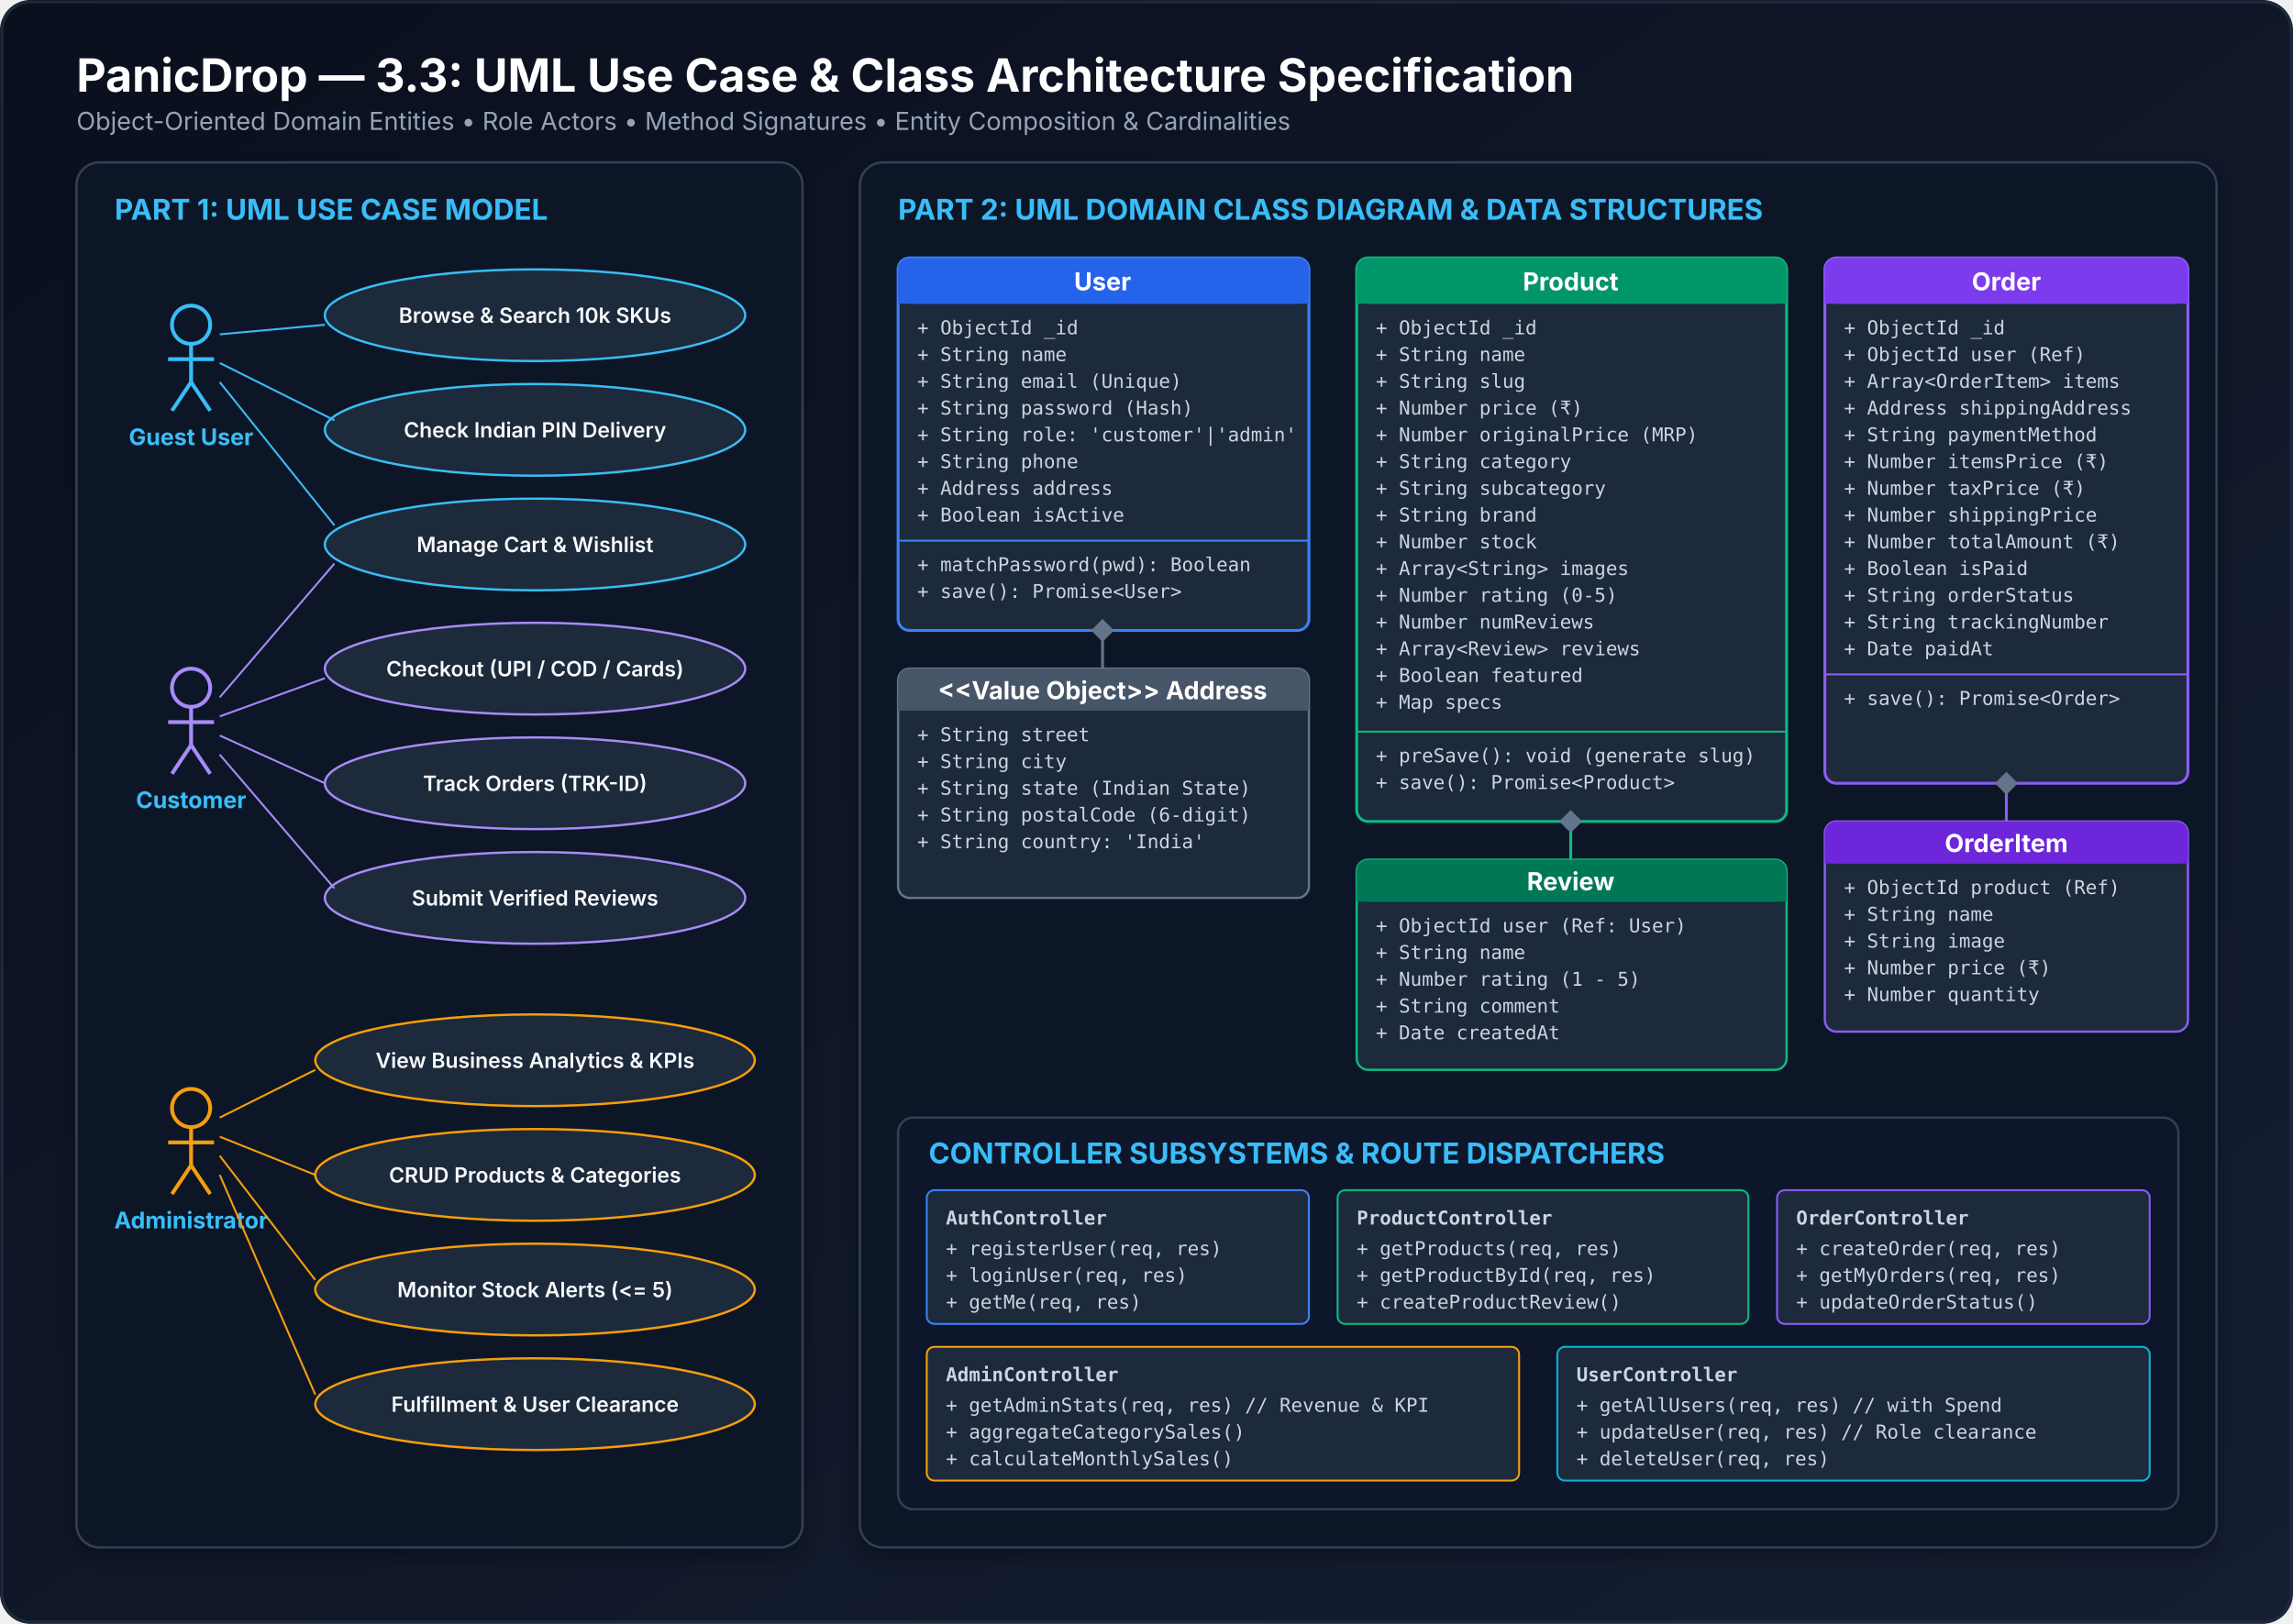
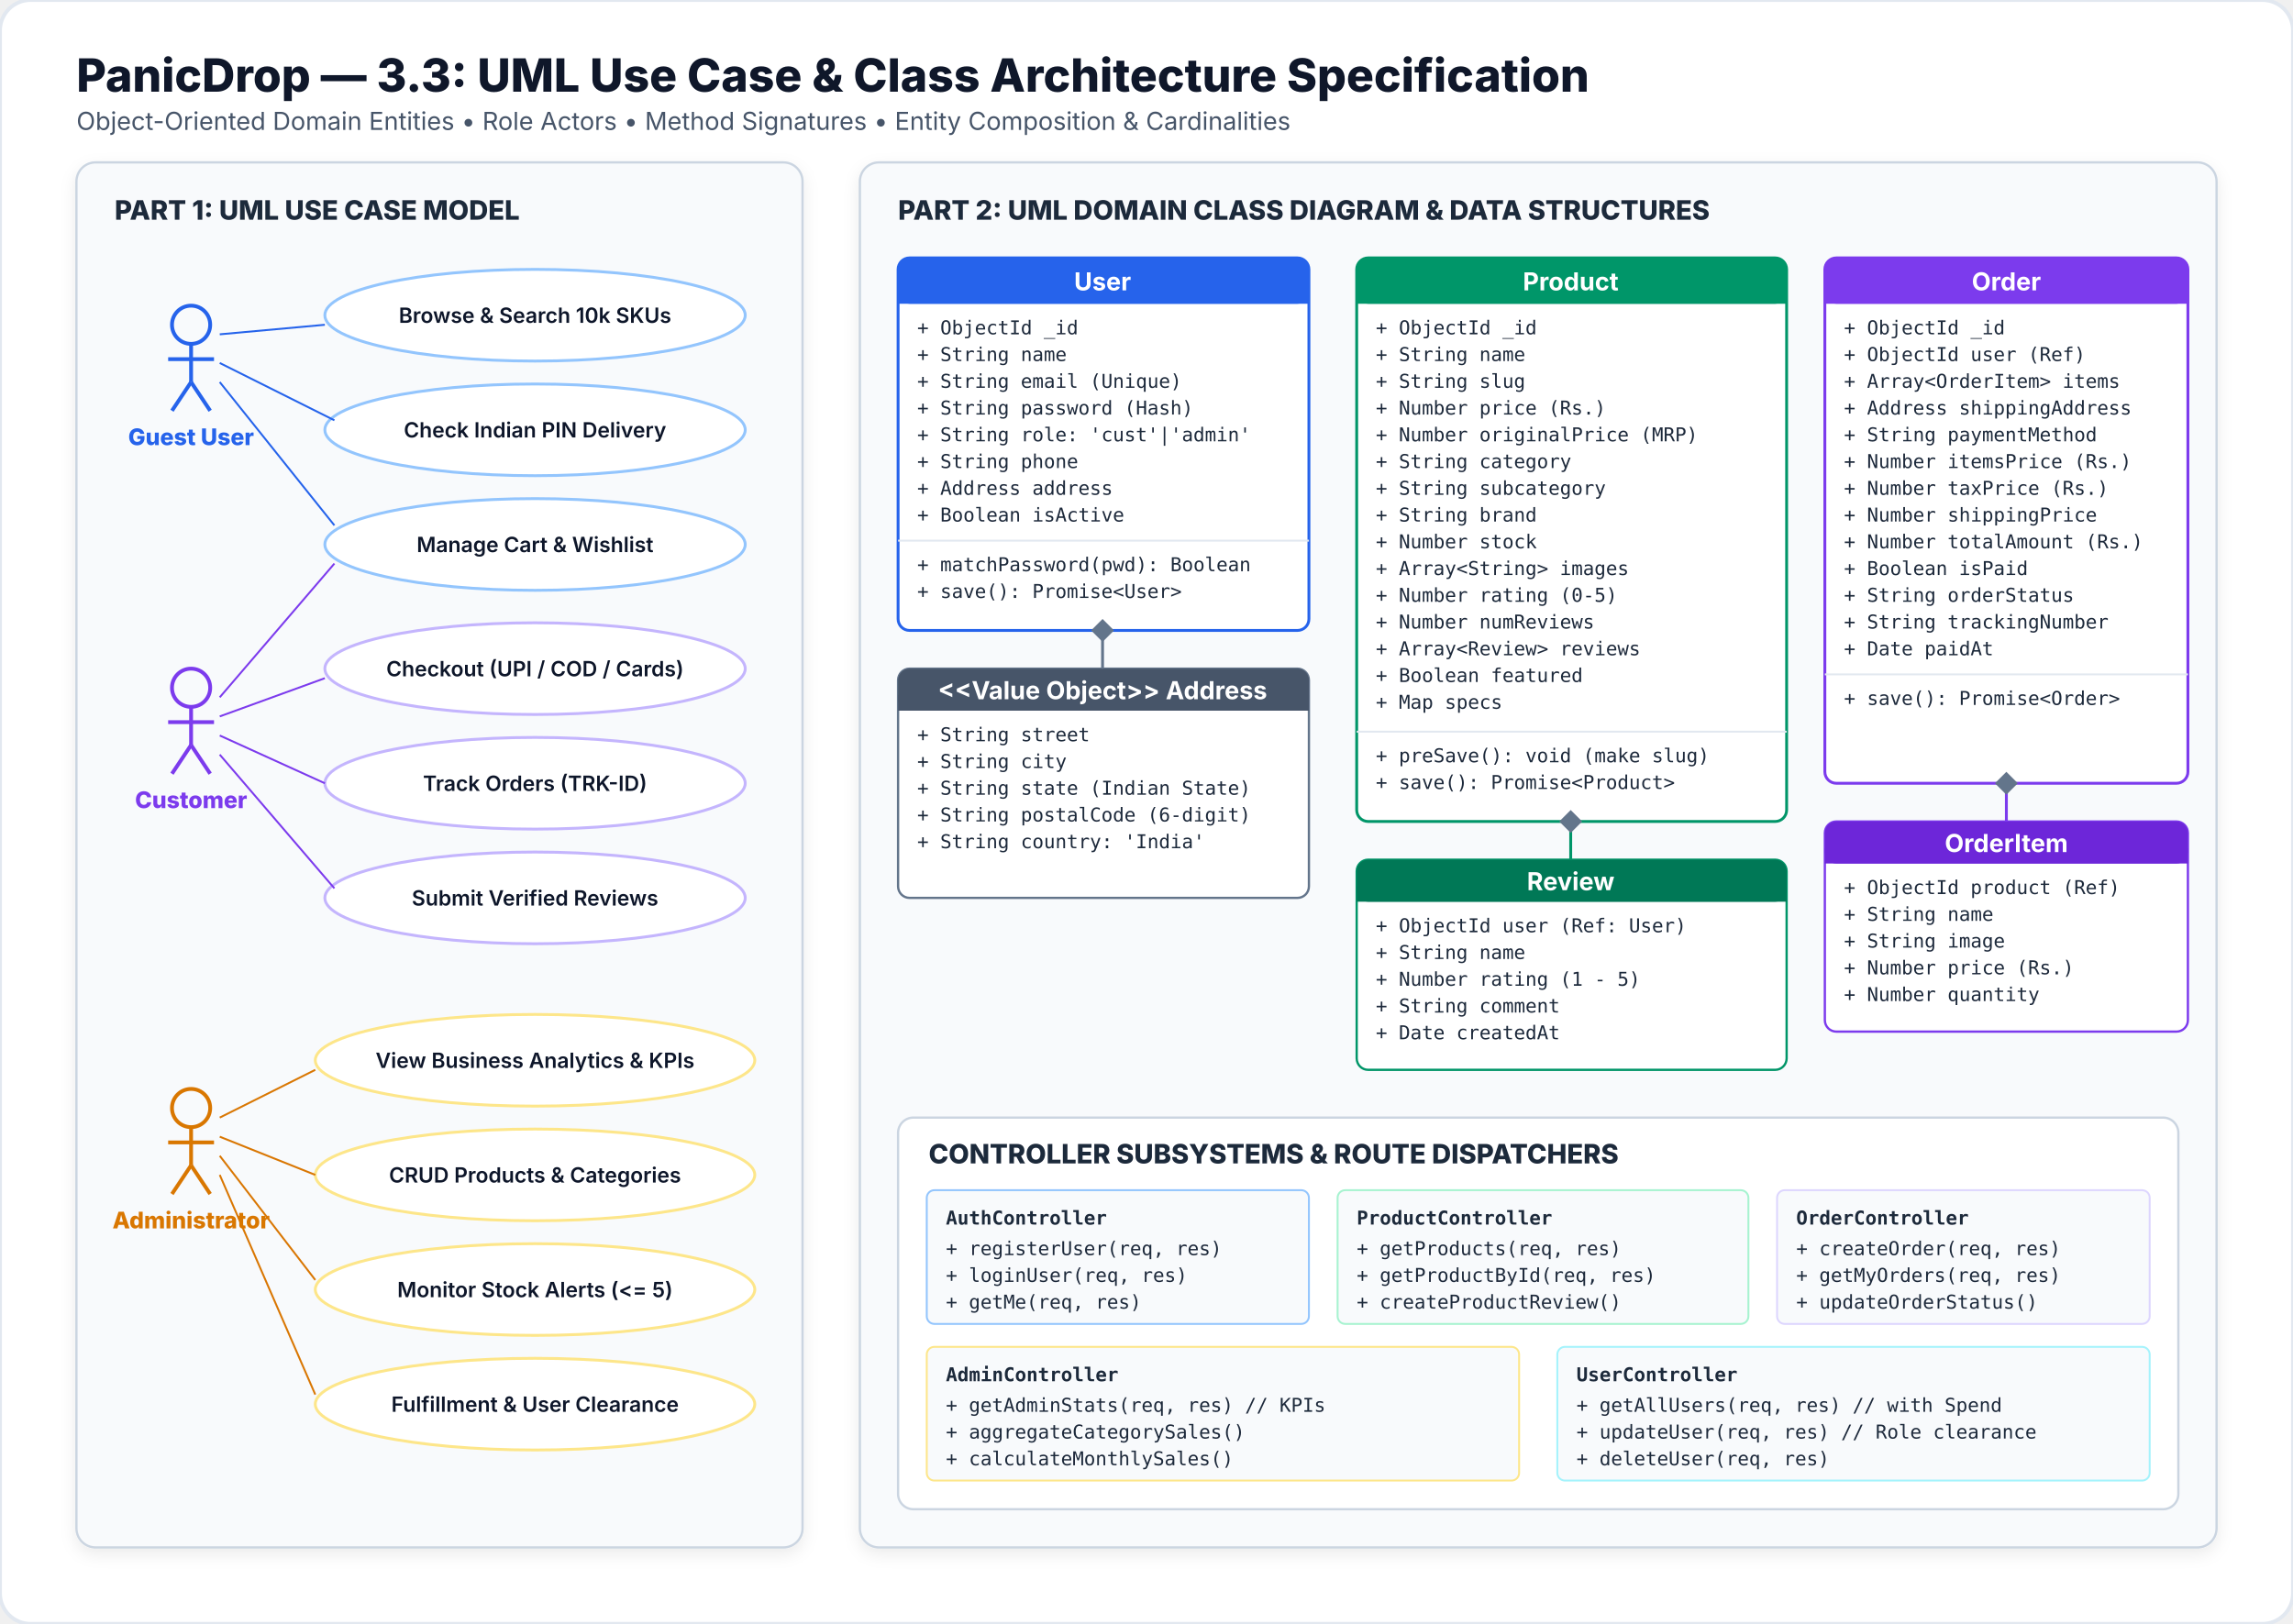
<svg xmlns="http://www.w3.org/2000/svg" viewBox="0 0 1200 850" width="100%" height="100%">
  <defs>
-     <linearGradient id="bgGrad3" x1="0%" y1="0%" x2="100%" y2="100%">
-       <stop offset="0%" stop-color="#0a0f1d" />
-       <stop offset="100%" stop-color="#151e33" />
-     </linearGradient>
    <filter id="shadow3" x="-5%" y="-5%" width="110%" height="110%">
-       <feDropShadow dx="0" dy="4" stdDeviation="5" flood-color="#000" flood-opacity="0.35" />
+       <feDropShadow dx="0" dy="3" stdDeviation="4" flood-color="#0f172a" flood-opacity="0.08" />
    </filter>
-     <marker id="uml-arrow" viewBox="0 0 10 10" refX="6" refY="5" markerWidth="6" markerHeight="6" orient="auto-start-reverse">
-       <path d="M 0 1 L 8 5 L 0 9 z" fill="#38bdf8" />
-     </marker>
    <marker id="diamond" viewBox="0 0 12 12" refX="6" refY="6" markerWidth="8" markerHeight="8" orient="auto">
      <path d="M 6 0 L 12 6 L 6 12 L 0 6 Z" fill="#64748b" />
    </marker>
  </defs>
  <style>
-     .uml-title { font-family: system-ui, -apple-system, sans-serif; font-size: 24px; font-weight: 700; fill: #ffffff; }
-     .uml-sub { font-family: system-ui, -apple-system, sans-serif; font-size: 13px; fill: #94a3b8; }
-     .sec-header { font-family: system-ui, -apple-system, sans-serif; font-size: 15px; font-weight: 700; fill: #38bdf8; }
+     .uml-title { font-family: system-ui, -apple-system, sans-serif; font-size: 24px; font-weight: 800; fill: #0f172a; }
+     .uml-sub { font-family: system-ui, -apple-system, sans-serif; font-size: 13px; fill: #475569; }
+     .sec-header { font-family: system-ui, -apple-system, sans-serif; font-size: 14px; font-weight: 800; fill: #1e293b; }
    .cls-name { font-family: system-ui, -apple-system, sans-serif; font-size: 13px; font-weight: 700; fill: #ffffff; text-anchor: middle; }
-     .cls-text { font-family: monospace, system-ui; font-size: 10px; fill: #cbd5e1; }
-     .uc-txt { font-family: system-ui, -apple-system, sans-serif; font-size: 11px; font-weight: 600; fill: #f8fafc; text-anchor: middle; }
-     .actor-txt { font-family: system-ui, -apple-system, sans-serif; font-size: 12px; font-weight: 700; fill: #38bdf8; text-anchor: middle; }
-     .rel-txt { font-family: system-ui, -apple-system, sans-serif; font-size: 10px; fill: #94a3b8; }
+     .cls-text { font-family: monospace, system-ui; font-size: 10px; fill: #1e293b; }
+     .uc-txt { font-family: system-ui, -apple-system, sans-serif; font-size: 11px; font-weight: 600; fill: #0f172a; text-anchor: middle; }
+     .actor-txt { font-family: system-ui, -apple-system, sans-serif; font-size: 12px; font-weight: 800; text-anchor: middle; }
  </style>
-   <rect width="1200" height="850" rx="16" fill="url(#bgGrad3)" />
-   <rect x="1" y="1" width="1198" height="848" rx="15" fill="none" stroke="#1e293b" stroke-width="1.5" />
+   <rect width="1200" height="850" rx="16" fill="#ffffff" stroke="#e2e8f0" stroke-width="2" />
  <g transform="translate(40, 30)">
    <text x="0" y="18" class="uml-title">PanicDrop — 3.3: UML Use Case &amp; Class Architecture Specification</text>
    <text x="0" y="38" class="uml-sub">Object-Oriented Domain Entities • Role Actors • Method Signatures • Entity Composition &amp; Cardinalities</text>
  </g>
  <g transform="translate(40, 85)" filter="url(#shadow3)">
-     <rect width="380" height="725" rx="12" fill="#111827" stroke="#334155" stroke-width="1.2" />
+     <rect width="380" height="725" rx="10" fill="#f8fafc" stroke="#cbd5e1" stroke-width="1.2" />
    <text x="20" y="30" class="sec-header">PART 1: UML USE CASE MODEL</text>
    <g transform="translate(40, 70)">
-       <circle cx="20" cy="15" r="10" fill="none" stroke="#38bdf8" stroke-width="2" />
-       <line x1="20" y1="25" x2="20" y2="45" stroke="#38bdf8" stroke-width="2" />
-       <line x1="8" y1="33" x2="32" y2="33" stroke="#38bdf8" stroke-width="2" />
-       <line x1="20" y1="45" x2="10" y2="60" stroke="#38bdf8" stroke-width="2" />
-       <line x1="20" y1="45" x2="30" y2="60" stroke="#38bdf8" stroke-width="2" />
-       <text x="20" y="78" class="actor-txt">Guest User</text>
+       <circle cx="20" cy="15" r="10" fill="none" stroke="#2563eb" stroke-width="2" />
+       <line x1="20" y1="25" x2="20" y2="45" stroke="#2563eb" stroke-width="2" />
+       <line x1="8" y1="33" x2="32" y2="33" stroke="#2563eb" stroke-width="2" />
+       <line x1="20" y1="45" x2="10" y2="60" stroke="#2563eb" stroke-width="2" />
+       <line x1="20" y1="45" x2="30" y2="60" stroke="#2563eb" stroke-width="2" />
+       <text x="20" y="78" class="actor-txt" fill="#2563eb">Guest User</text>
    </g>
    <g transform="translate(40, 260)">
-       <circle cx="20" cy="15" r="10" fill="none" stroke="#a78bfa" stroke-width="2" />
-       <line x1="20" y1="25" x2="20" y2="45" stroke="#a78bfa" stroke-width="2" />
-       <line x1="8" y1="33" x2="32" y2="33" stroke="#a78bfa" stroke-width="2" />
-       <line x1="20" y1="45" x2="10" y2="60" stroke="#a78bfa" stroke-width="2" />
-       <line x1="20" y1="45" x2="30" y2="60" stroke="#a78bfa" stroke-width="2" />
-       <text x="20" y="78" class="actor-txt" fill="#a78bfa">Customer</text>
+       <circle cx="20" cy="15" r="10" fill="none" stroke="#7c3aed" stroke-width="2" />
+       <line x1="20" y1="25" x2="20" y2="45" stroke="#7c3aed" stroke-width="2" />
+       <line x1="8" y1="33" x2="32" y2="33" stroke="#7c3aed" stroke-width="2" />
+       <line x1="20" y1="45" x2="10" y2="60" stroke="#7c3aed" stroke-width="2" />
+       <line x1="20" y1="45" x2="30" y2="60" stroke="#7c3aed" stroke-width="2" />
+       <text x="20" y="78" class="actor-txt" fill="#7c3aed">Customer</text>
    </g>
    <g transform="translate(40, 480)">
-       <circle cx="20" cy="15" r="10" fill="none" stroke="#f59e0b" stroke-width="2" />
-       <line x1="20" y1="25" x2="20" y2="45" stroke="#f59e0b" stroke-width="2" />
-       <line x1="8" y1="33" x2="32" y2="33" stroke="#f59e0b" stroke-width="2" />
-       <line x1="20" y1="45" x2="10" y2="60" stroke="#f59e0b" stroke-width="2" />
-       <line x1="20" y1="45" x2="30" y2="60" stroke="#f59e0b" stroke-width="2" />
-       <text x="20" y="78" class="actor-txt" fill="#fbbf24">Administrator</text>
-     </g>
-     <ellipse cx="240" cy="80" rx="110" ry="24" fill="#1e293b" stroke="#38bdf8" stroke-width="1.2" />
+       <circle cx="20" cy="15" r="10" fill="none" stroke="#d97706" stroke-width="2" />
+       <line x1="20" y1="25" x2="20" y2="45" stroke="#d97706" stroke-width="2" />
+       <line x1="8" y1="33" x2="32" y2="33" stroke="#d97706" stroke-width="2" />
+       <line x1="20" y1="45" x2="10" y2="60" stroke="#d97706" stroke-width="2" />
+       <line x1="20" y1="45" x2="30" y2="60" stroke="#d97706" stroke-width="2" />
+       <text x="20" y="78" class="actor-txt" fill="#d97706">Administrator</text>
+     </g>
+     <ellipse cx="240" cy="80" rx="110" ry="24" fill="#ffffff" stroke="#93c5fd" stroke-width="1.5" />
    <text x="240" y="84" class="uc-txt">Browse &amp; Search 10k SKUs</text>
-     <line x1="75" y1="90" x2="130" y2="85" stroke="#38bdf8" stroke-width="1" />
-     <ellipse cx="240" cy="140" rx="110" ry="24" fill="#1e293b" stroke="#38bdf8" stroke-width="1.2" />
+     <line x1="75" y1="90" x2="130" y2="85" stroke="#2563eb" stroke-width="1" />
+     <ellipse cx="240" cy="140" rx="110" ry="24" fill="#ffffff" stroke="#93c5fd" stroke-width="1.5" />
    <text x="240" y="144" class="uc-txt">Check Indian PIN Delivery</text>
-     <line x1="75" y1="105" x2="135" y2="135" stroke="#38bdf8" stroke-width="1" />
-     <ellipse cx="240" cy="200" rx="110" ry="24" fill="#1e293b" stroke="#38bdf8" stroke-width="1.2" />
+     <line x1="75" y1="105" x2="135" y2="135" stroke="#2563eb" stroke-width="1" />
+     <ellipse cx="240" cy="200" rx="110" ry="24" fill="#ffffff" stroke="#93c5fd" stroke-width="1.5" />
    <text x="240" y="204" class="uc-txt">Manage Cart &amp; Wishlist</text>
-     <line x1="75" y1="115" x2="135" y2="190" stroke="#38bdf8" stroke-width="1" />
-     <line x1="75" y1="280" x2="135" y2="210" stroke="#a78bfa" stroke-width="1" />
-     <ellipse cx="240" cy="265" rx="110" ry="24" fill="#1e293b" stroke="#a78bfa" stroke-width="1.2" />
+     <line x1="75" y1="115" x2="135" y2="190" stroke="#2563eb" stroke-width="1" />
+     <line x1="75" y1="280" x2="135" y2="210" stroke="#7c3aed" stroke-width="1" />
+     <ellipse cx="240" cy="265" rx="110" ry="24" fill="#ffffff" stroke="#c4b5fd" stroke-width="1.5" />
    <text x="240" y="269" class="uc-txt">Checkout (UPI / COD / Cards)</text>
-     <line x1="75" y1="290" x2="130" y2="270" stroke="#a78bfa" stroke-width="1" />
-     <ellipse cx="240" cy="325" rx="110" ry="24" fill="#1e293b" stroke="#a78bfa" stroke-width="1.2" />
+     <line x1="75" y1="290" x2="130" y2="270" stroke="#7c3aed" stroke-width="1" />
+     <ellipse cx="240" cy="325" rx="110" ry="24" fill="#ffffff" stroke="#c4b5fd" stroke-width="1.5" />
    <text x="240" y="329" class="uc-txt">Track Orders (TRK-ID)</text>
-     <line x1="75" y1="300" x2="130" y2="325" stroke="#a78bfa" stroke-width="1" />
-     <ellipse cx="240" cy="385" rx="110" ry="24" fill="#1e293b" stroke="#a78bfa" stroke-width="1.2" />
+     <line x1="75" y1="300" x2="130" y2="325" stroke="#7c3aed" stroke-width="1" />
+     <ellipse cx="240" cy="385" rx="110" ry="24" fill="#ffffff" stroke="#c4b5fd" stroke-width="1.5" />
    <text x="240" y="389" class="uc-txt">Submit Verified Reviews</text>
-     <line x1="75" y1="310" x2="135" y2="380" stroke="#a78bfa" stroke-width="1" />
-     <ellipse cx="240" cy="470" rx="115" ry="24" fill="#1e293b" stroke="#f59e0b" stroke-width="1.2" />
+     <line x1="75" y1="310" x2="135" y2="380" stroke="#7c3aed" stroke-width="1" />
+     <ellipse cx="240" cy="470" rx="115" ry="24" fill="#ffffff" stroke="#fde68a" stroke-width="1.5" />
    <text x="240" y="474" class="uc-txt">View Business Analytics &amp; KPIs</text>
-     <line x1="75" y1="500" x2="125" y2="475" stroke="#f59e0b" stroke-width="1" />
-     <ellipse cx="240" cy="530" rx="115" ry="24" fill="#1e293b" stroke="#f59e0b" stroke-width="1.2" />
+     <line x1="75" y1="500" x2="125" y2="475" stroke="#d97706" stroke-width="1" />
+     <ellipse cx="240" cy="530" rx="115" ry="24" fill="#ffffff" stroke="#fde68a" stroke-width="1.5" />
    <text x="240" y="534" class="uc-txt">CRUD Products &amp; Categories</text>
-     <line x1="75" y1="510" x2="125" y2="530" stroke="#f59e0b" stroke-width="1" />
-     <ellipse cx="240" cy="590" rx="115" ry="24" fill="#1e293b" stroke="#f59e0b" stroke-width="1.2" />
+     <line x1="75" y1="510" x2="125" y2="530" stroke="#d97706" stroke-width="1" />
+     <ellipse cx="240" cy="590" rx="115" ry="24" fill="#ffffff" stroke="#fde68a" stroke-width="1.5" />
    <text x="240" y="594" class="uc-txt">Monitor Stock Alerts (&lt;= 5)</text>
-     <line x1="75" y1="520" x2="125" y2="585" stroke="#f59e0b" stroke-width="1" />
-     <ellipse cx="240" cy="650" rx="115" ry="24" fill="#1e293b" stroke="#f59e0b" stroke-width="1.2" />
+     <line x1="75" y1="520" x2="125" y2="585" stroke="#d97706" stroke-width="1" />
+     <ellipse cx="240" cy="650" rx="115" ry="24" fill="#ffffff" stroke="#fde68a" stroke-width="1.5" />
    <text x="240" y="654" class="uc-txt">Fulfillment &amp; User Clearance</text>
-     <line x1="75" y1="530" x2="125" y2="645" stroke="#f59e0b" stroke-width="1" />
+     <line x1="75" y1="530" x2="125" y2="645" stroke="#d97706" stroke-width="1" />
  </g>
  <g transform="translate(450, 85)" filter="url(#shadow3)">
-     <rect width="710" height="725" rx="12" fill="#111827" stroke="#334155" stroke-width="1.2" />
+     <rect width="710" height="725" rx="10" fill="#f8fafc" stroke="#cbd5e1" stroke-width="1.2" />
    <text x="20" y="30" class="sec-header">PART 2: UML DOMAIN CLASS DIAGRAM &amp; DATA STRUCTURES</text>
    <g transform="translate(20, 50)">
-       <rect width="215" height="195" rx="6" fill="#1e293b" stroke="#3b82f6" stroke-width="1.5" />
+       <rect width="215" height="195" rx="6" fill="#ffffff" stroke="#2563eb" stroke-width="1.5" />
      <rect width="215" height="24" rx="6" fill="#2563eb" />
      <rect y="16" width="215" height="8" fill="#2563eb" />
      <text x="107" y="17" class="cls-name">User</text>
      <text x="10" y="40" class="cls-text">+ ObjectId _id</text>
      <text x="10" y="54" class="cls-text">+ String name</text>
      <text x="10" y="68" class="cls-text">+ String email (Unique)</text>
      <text x="10" y="82" class="cls-text">+ String password (Hash)</text>
-       <text x="10" y="96" class="cls-text">+ String role: 'customer'|'admin'</text>
+       <text x="10" y="96" class="cls-text">+ String role: 'cust'|'admin'</text>
      <text x="10" y="110" class="cls-text">+ String phone</text>
      <text x="10" y="124" class="cls-text">+ Address address</text>
      <text x="10" y="138" class="cls-text">+ Boolean isActive</text>
-       <line x1="0" y1="148" x2="215" y2="148" stroke="#3b82f6" stroke-width="1" />
+       <line x1="0" y1="148" x2="215" y2="148" stroke="#e2e8f0" stroke-width="1" />
      <text x="10" y="164" class="cls-text">+ matchPassword(pwd): Boolean</text>
      <text x="10" y="178" class="cls-text">+ save(): Promise&lt;User&gt;</text>
    </g>
    <g transform="translate(20, 265)">
-       <rect width="215" height="120" rx="6" fill="#1e293b" stroke="#64748b" stroke-width="1.2" />
+       <rect width="215" height="120" rx="6" fill="#ffffff" stroke="#64748b" stroke-width="1.2" />
      <rect width="215" height="22" rx="6" fill="#475569" />
      <rect y="14" width="215" height="8" fill="#475569" />
      <text x="107" y="16" class="cls-name">&lt;&lt;Value Object&gt;&gt; Address</text>
      <text x="10" y="38" class="cls-text">+ String street</text>
      <text x="10" y="52" class="cls-text">+ String city</text>
      <text x="10" y="66" class="cls-text">+ String state (Indian State)</text>
      <text x="10" y="80" class="cls-text">+ String postalCode (6-digit)</text>
      <text x="10" y="94" class="cls-text">+ String country: 'India'</text>
    </g>
    <line x1="127" y1="245" x2="127" y2="265" stroke="#64748b" stroke-width="1.5" marker-start="url(#diamond)" />
    <g transform="translate(260, 50)">
-       <rect width="225" height="295" rx="6" fill="#1e293b" stroke="#10b981" stroke-width="1.5" />
+       <rect width="225" height="295" rx="6" fill="#ffffff" stroke="#059669" stroke-width="1.5" />
      <rect width="225" height="24" rx="6" fill="#059669" />
      <rect y="16" width="225" height="8" fill="#059669" />
      <text x="112" y="17" class="cls-name">Product</text>
      <text x="10" y="40" class="cls-text">+ ObjectId _id</text>
      <text x="10" y="54" class="cls-text">+ String name</text>
      <text x="10" y="68" class="cls-text">+ String slug</text>
-       <text x="10" y="82" class="cls-text">+ Number price (₹)</text>
+       <text x="10" y="82" class="cls-text">+ Number price (Rs.)</text>
      <text x="10" y="96" class="cls-text">+ Number originalPrice (MRP)</text>
      <text x="10" y="110" class="cls-text">+ String category</text>
      <text x="10" y="124" class="cls-text">+ String subcategory</text>
      <text x="10" y="138" class="cls-text">+ String brand</text>
      <text x="10" y="152" class="cls-text">+ Number stock</text>
      <text x="10" y="166" class="cls-text">+ Array&lt;String&gt; images</text>
      <text x="10" y="180" class="cls-text">+ Number rating (0-5)</text>
      <text x="10" y="194" class="cls-text">+ Number numReviews</text>
      <text x="10" y="208" class="cls-text">+ Array&lt;Review&gt; reviews</text>
      <text x="10" y="222" class="cls-text">+ Boolean featured</text>
      <text x="10" y="236" class="cls-text">+ Map specs</text>
-       <line x1="0" y1="248" x2="225" y2="248" stroke="#10b981" stroke-width="1" />
-       <text x="10" y="264" class="cls-text">+ preSave(): void (generate slug)</text>
+       <line x1="0" y1="248" x2="225" y2="248" stroke="#e2e8f0" stroke-width="1" />
+       <text x="10" y="264" class="cls-text">+ preSave(): void (make slug)</text>
      <text x="10" y="278" class="cls-text">+ save(): Promise&lt;Product&gt;</text>
    </g>
    <g transform="translate(260, 365)">
-       <rect width="225" height="110" rx="6" fill="#1e293b" stroke="#10b981" stroke-width="1.2" />
+       <rect width="225" height="110" rx="6" fill="#ffffff" stroke="#059669" stroke-width="1.2" />
      <rect width="225" height="22" rx="6" fill="#047857" />
      <rect y="14" width="225" height="8" fill="#047857" />
      <text x="112" y="16" class="cls-name">Review</text>
      <text x="10" y="38" class="cls-text">+ ObjectId user (Ref: User)</text>
      <text x="10" y="52" class="cls-text">+ String name</text>
      <text x="10" y="66" class="cls-text">+ Number rating (1 - 5)</text>
      <text x="10" y="80" class="cls-text">+ String comment</text>
      <text x="10" y="94" class="cls-text">+ Date createdAt</text>
    </g>
-     <line x1="372" y1="345" x2="372" y2="365" stroke="#10b981" stroke-width="1.5" marker-start="url(#diamond)" />
+     <line x1="372" y1="345" x2="372" y2="365" stroke="#059669" stroke-width="1.5" marker-start="url(#diamond)" />
    <g transform="translate(505, 50)">
-       <rect width="190" height="275" rx="6" fill="#1e293b" stroke="#8b5cf6" stroke-width="1.5" />
+       <rect width="190" height="275" rx="6" fill="#ffffff" stroke="#7c3aed" stroke-width="1.5" />
      <rect width="190" height="24" rx="6" fill="#7c3aed" />
      <rect y="16" width="190" height="8" fill="#7c3aed" />
      <text x="95" y="17" class="cls-name">Order</text>
      <text x="10" y="40" class="cls-text">+ ObjectId _id</text>
      <text x="10" y="54" class="cls-text">+ ObjectId user (Ref)</text>
      <text x="10" y="68" class="cls-text">+ Array&lt;OrderItem&gt; items</text>
      <text x="10" y="82" class="cls-text">+ Address shippingAddress</text>
      <text x="10" y="96" class="cls-text">+ String paymentMethod</text>
-       <text x="10" y="110" class="cls-text">+ Number itemsPrice (₹)</text>
-       <text x="10" y="124" class="cls-text">+ Number taxPrice (₹)</text>
+       <text x="10" y="110" class="cls-text">+ Number itemsPrice (Rs.)</text>
+       <text x="10" y="124" class="cls-text">+ Number taxPrice (Rs.)</text>
      <text x="10" y="138" class="cls-text">+ Number shippingPrice</text>
-       <text x="10" y="152" class="cls-text">+ Number totalAmount (₹)</text>
+       <text x="10" y="152" class="cls-text">+ Number totalAmount (Rs.)</text>
      <text x="10" y="166" class="cls-text">+ Boolean isPaid</text>
      <text x="10" y="180" class="cls-text">+ String orderStatus</text>
      <text x="10" y="194" class="cls-text">+ String trackingNumber</text>
      <text x="10" y="208" class="cls-text">+ Date paidAt</text>
-       <line x1="0" y1="218" x2="190" y2="218" stroke="#8b5cf6" stroke-width="1" />
+       <line x1="0" y1="218" x2="190" y2="218" stroke="#e2e8f0" stroke-width="1" />
      <text x="10" y="234" class="cls-text">+ save(): Promise&lt;Order&gt;</text>
    </g>
    <g transform="translate(505, 345)">
-       <rect width="190" height="110" rx="6" fill="#1e293b" stroke="#8b5cf6" stroke-width="1.2" />
+       <rect width="190" height="110" rx="6" fill="#ffffff" stroke="#7c3aed" stroke-width="1.2" />
      <rect width="190" height="22" rx="6" fill="#6d28d9" />
      <rect y="14" width="190" height="8" fill="#6d28d9" />
      <text x="95" y="16" class="cls-name">OrderItem</text>
      <text x="10" y="38" class="cls-text">+ ObjectId product (Ref)</text>
      <text x="10" y="52" class="cls-text">+ String name</text>
      <text x="10" y="66" class="cls-text">+ String image</text>
-       <text x="10" y="80" class="cls-text">+ Number price (₹)</text>
+       <text x="10" y="80" class="cls-text">+ Number price (Rs.)</text>
      <text x="10" y="94" class="cls-text">+ Number quantity</text>
    </g>
-     <line x1="600" y1="325" x2="600" y2="345" stroke="#8b5cf6" stroke-width="1.5" marker-start="url(#diamond)" />
+     <line x1="600" y1="325" x2="600" y2="345" stroke="#7c3aed" stroke-width="1.5" marker-start="url(#diamond)" />
    <g transform="translate(20, 500)">
-       <rect width="670" height="205" rx="8" fill="#0f172a" stroke="#334155" stroke-width="1.2" />
+       <rect width="670" height="205" rx="8" fill="#ffffff" stroke="#cbd5e1" stroke-width="1.2" />
      <text x="16" y="24" class="sec-header" font-size="13">CONTROLLER SUBSYSTEMS &amp; ROUTE DISPATCHERS</text>
      <g transform="translate(15, 38)">
-         <rect width="200" height="70" rx="4" fill="#1e293b" stroke="#3b82f6" stroke-width="1" />
-         <text x="10" y="18" class="cls-text" font-weight="700" fill="#60a5fa">AuthController</text>
+         <rect width="200" height="70" rx="4" fill="#f8fafc" stroke="#93c5fd" stroke-width="1" />
+         <text x="10" y="18" class="cls-text" font-weight="700" fill="#1d4ed8">AuthController</text>
        <text x="10" y="34" class="cls-text">+ registerUser(req, res)</text>
        <text x="10" y="48" class="cls-text">+ loginUser(req, res)</text>
        <text x="10" y="62" class="cls-text">+ getMe(req, res)</text>
      </g>
      <g transform="translate(230, 38)">
-         <rect width="215" height="70" rx="4" fill="#1e293b" stroke="#10b981" stroke-width="1" />
-         <text x="10" y="18" class="cls-text" font-weight="700" fill="#34d399">ProductController</text>
+         <rect width="215" height="70" rx="4" fill="#f8fafc" stroke="#a7f3d0" stroke-width="1" />
+         <text x="10" y="18" class="cls-text" font-weight="700" fill="#047857">ProductController</text>
        <text x="10" y="34" class="cls-text">+ getProducts(req, res)</text>
        <text x="10" y="48" class="cls-text">+ getProductById(req, res)</text>
        <text x="10" y="62" class="cls-text">+ createProductReview()</text>
      </g>
      <g transform="translate(460, 38)">
-         <rect width="195" height="70" rx="4" fill="#1e293b" stroke="#8b5cf6" stroke-width="1" />
-         <text x="10" y="18" class="cls-text" font-weight="700" fill="#c084fc">OrderController</text>
+         <rect width="195" height="70" rx="4" fill="#f8fafc" stroke="#ddd6fe" stroke-width="1" />
+         <text x="10" y="18" class="cls-text" font-weight="700" fill="#6d28d9">OrderController</text>
        <text x="10" y="34" class="cls-text">+ createOrder(req, res)</text>
        <text x="10" y="48" class="cls-text">+ getMyOrders(req, res)</text>
        <text x="10" y="62" class="cls-text">+ updateOrderStatus()</text>
      </g>
      <g transform="translate(15, 120)">
-         <rect width="310" height="70" rx="4" fill="#1e293b" stroke="#f59e0b" stroke-width="1" />
-         <text x="10" y="18" class="cls-text" font-weight="700" fill="#fbbf24">AdminController</text>
-         <text x="10" y="34" class="cls-text">+ getAdminStats(req, res) // Revenue &amp; KPI</text>
+         <rect width="310" height="70" rx="4" fill="#f8fafc" stroke="#fde68a" stroke-width="1" />
+         <text x="10" y="18" class="cls-text" font-weight="700" fill="#b45309">AdminController</text>
+         <text x="10" y="34" class="cls-text">+ getAdminStats(req, res) // KPIs</text>
        <text x="10" y="48" class="cls-text">+ aggregateCategorySales()</text>
        <text x="10" y="62" class="cls-text">+ calculateMonthlySales()</text>
      </g>
      <g transform="translate(345, 120)">
-         <rect width="310" height="70" rx="4" fill="#1e293b" stroke="#06b6d4" stroke-width="1" />
-         <text x="10" y="18" class="cls-text" font-weight="700" fill="#22d3ee">UserController</text>
+         <rect width="310" height="70" rx="4" fill="#f8fafc" stroke="#a5f3fc" stroke-width="1" />
+         <text x="10" y="18" class="cls-text" font-weight="700" fill="#0e7490">UserController</text>
        <text x="10" y="34" class="cls-text">+ getAllUsers(req, res) // with Spend</text>
        <text x="10" y="48" class="cls-text">+ updateUser(req, res) // Role clearance</text>
        <text x="10" y="62" class="cls-text">+ deleteUser(req, res)</text>
      </g>
    </g>
  </g>
</svg>
